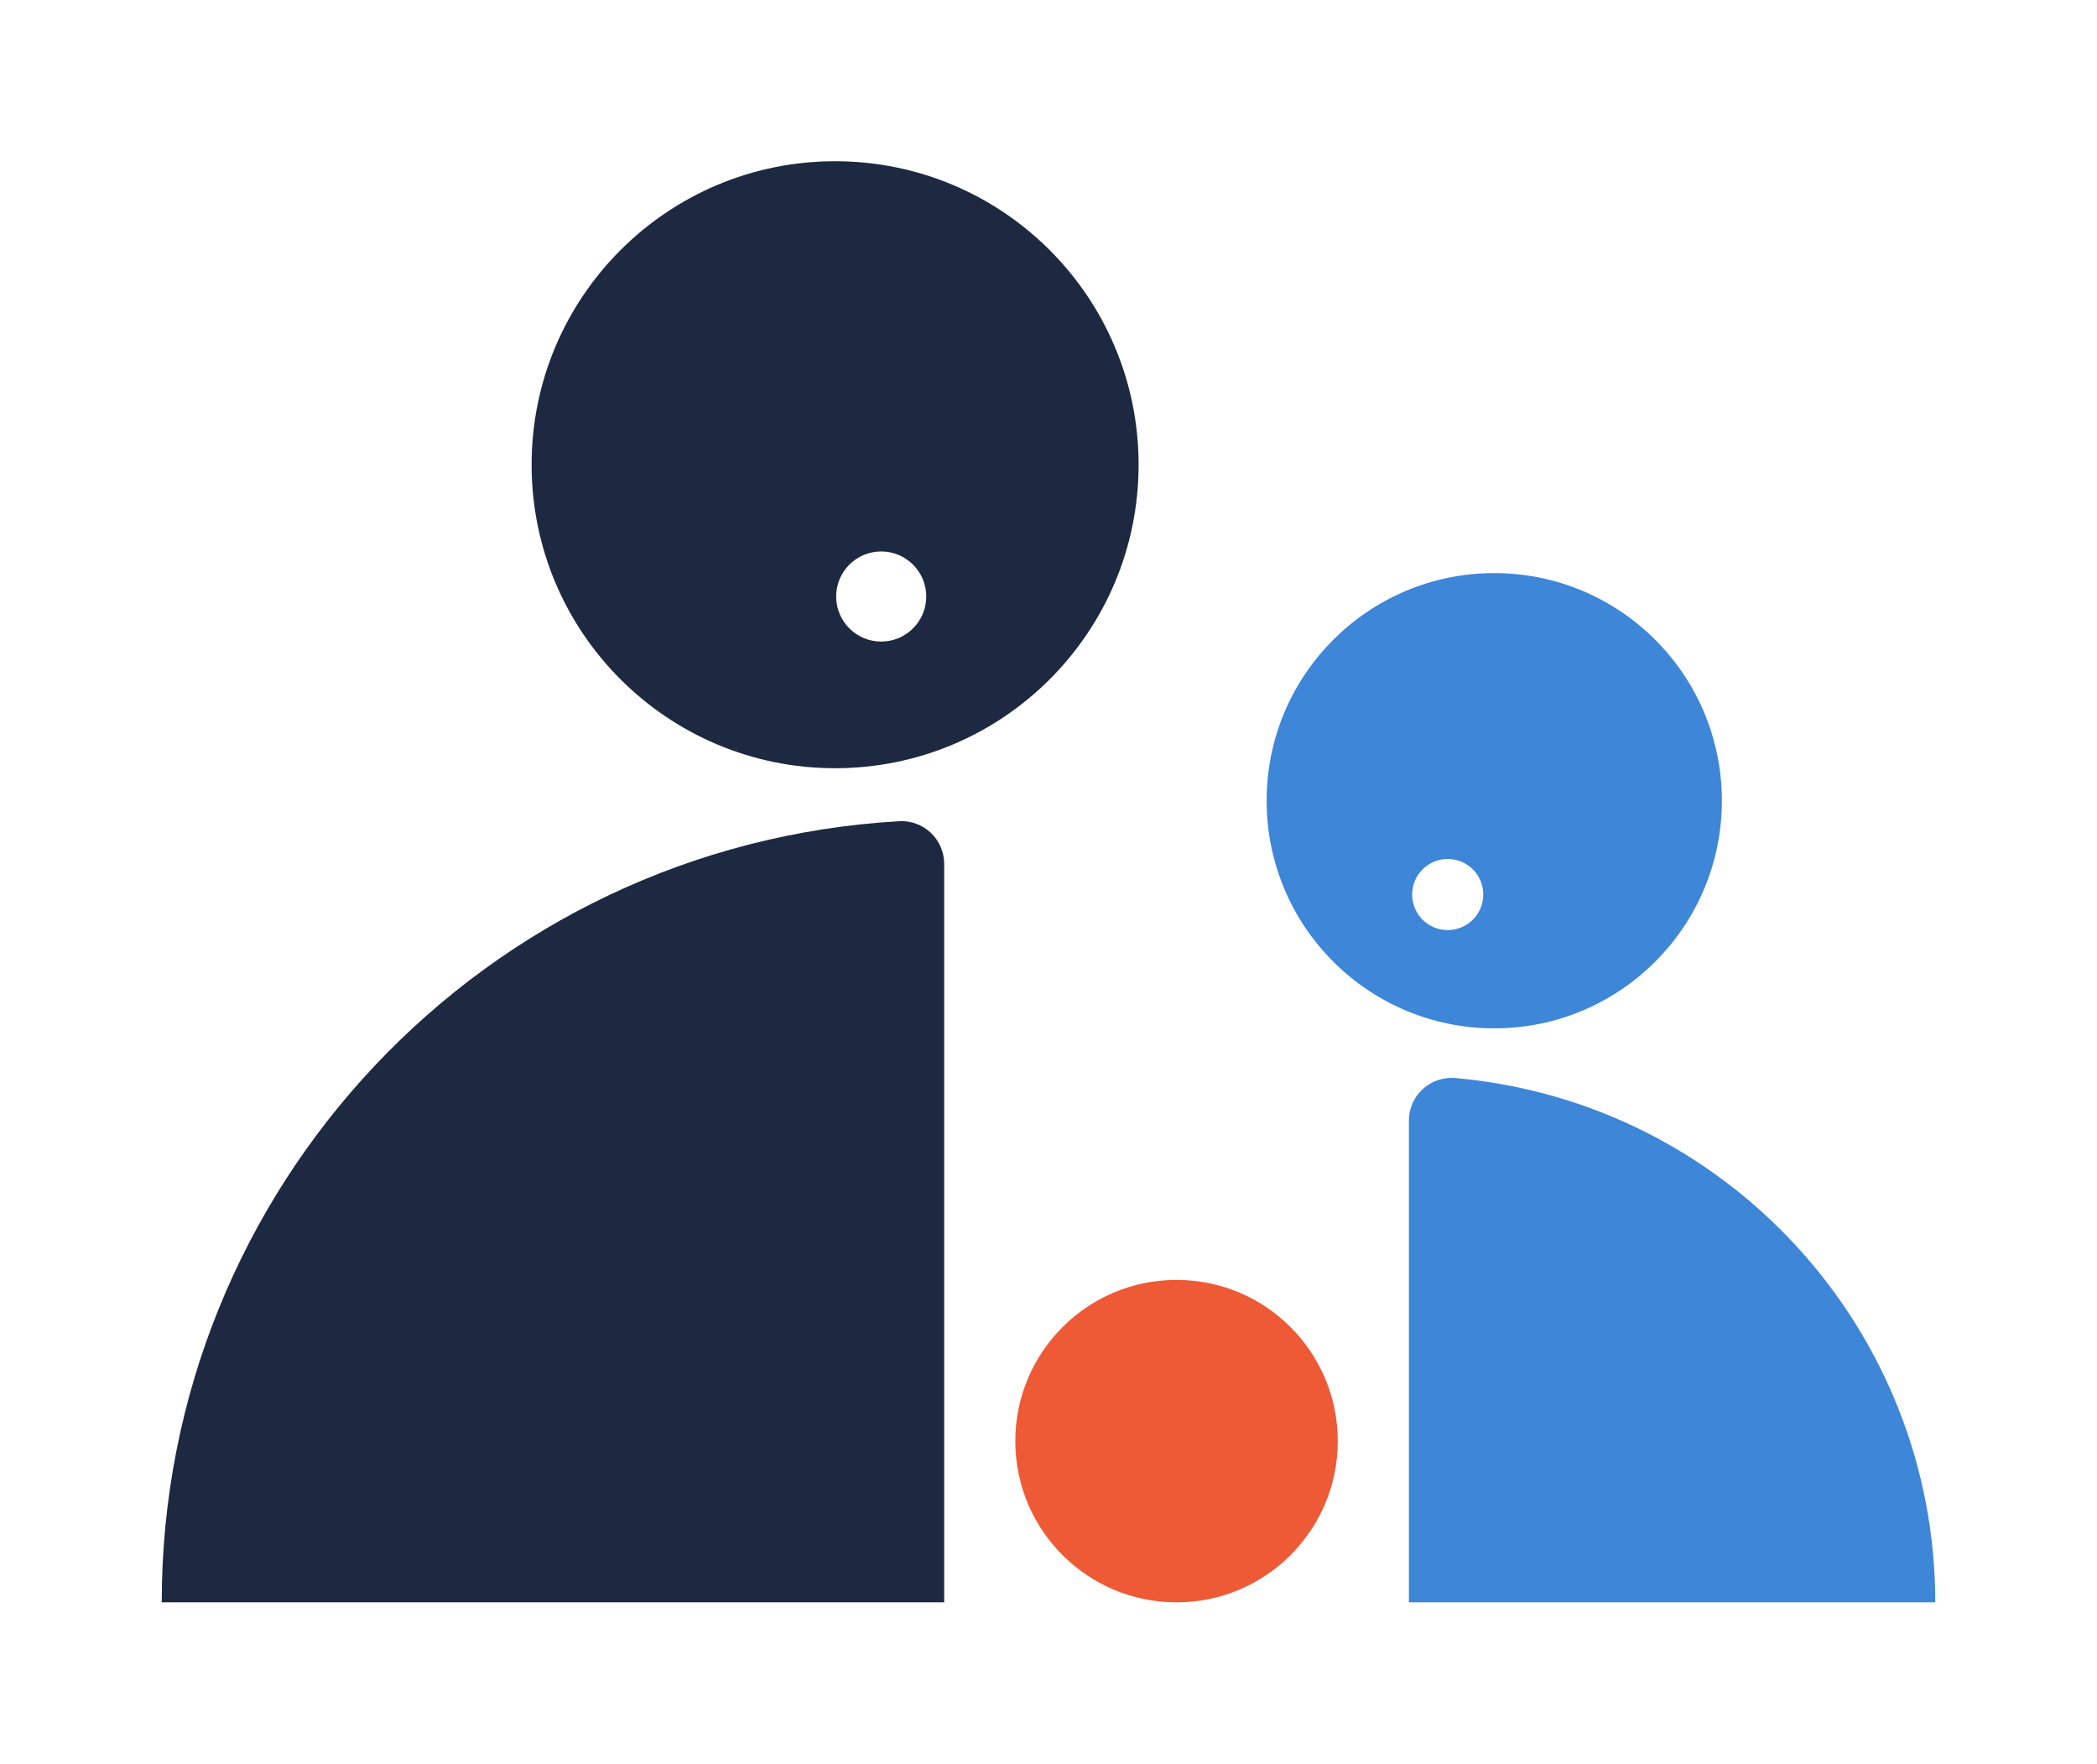
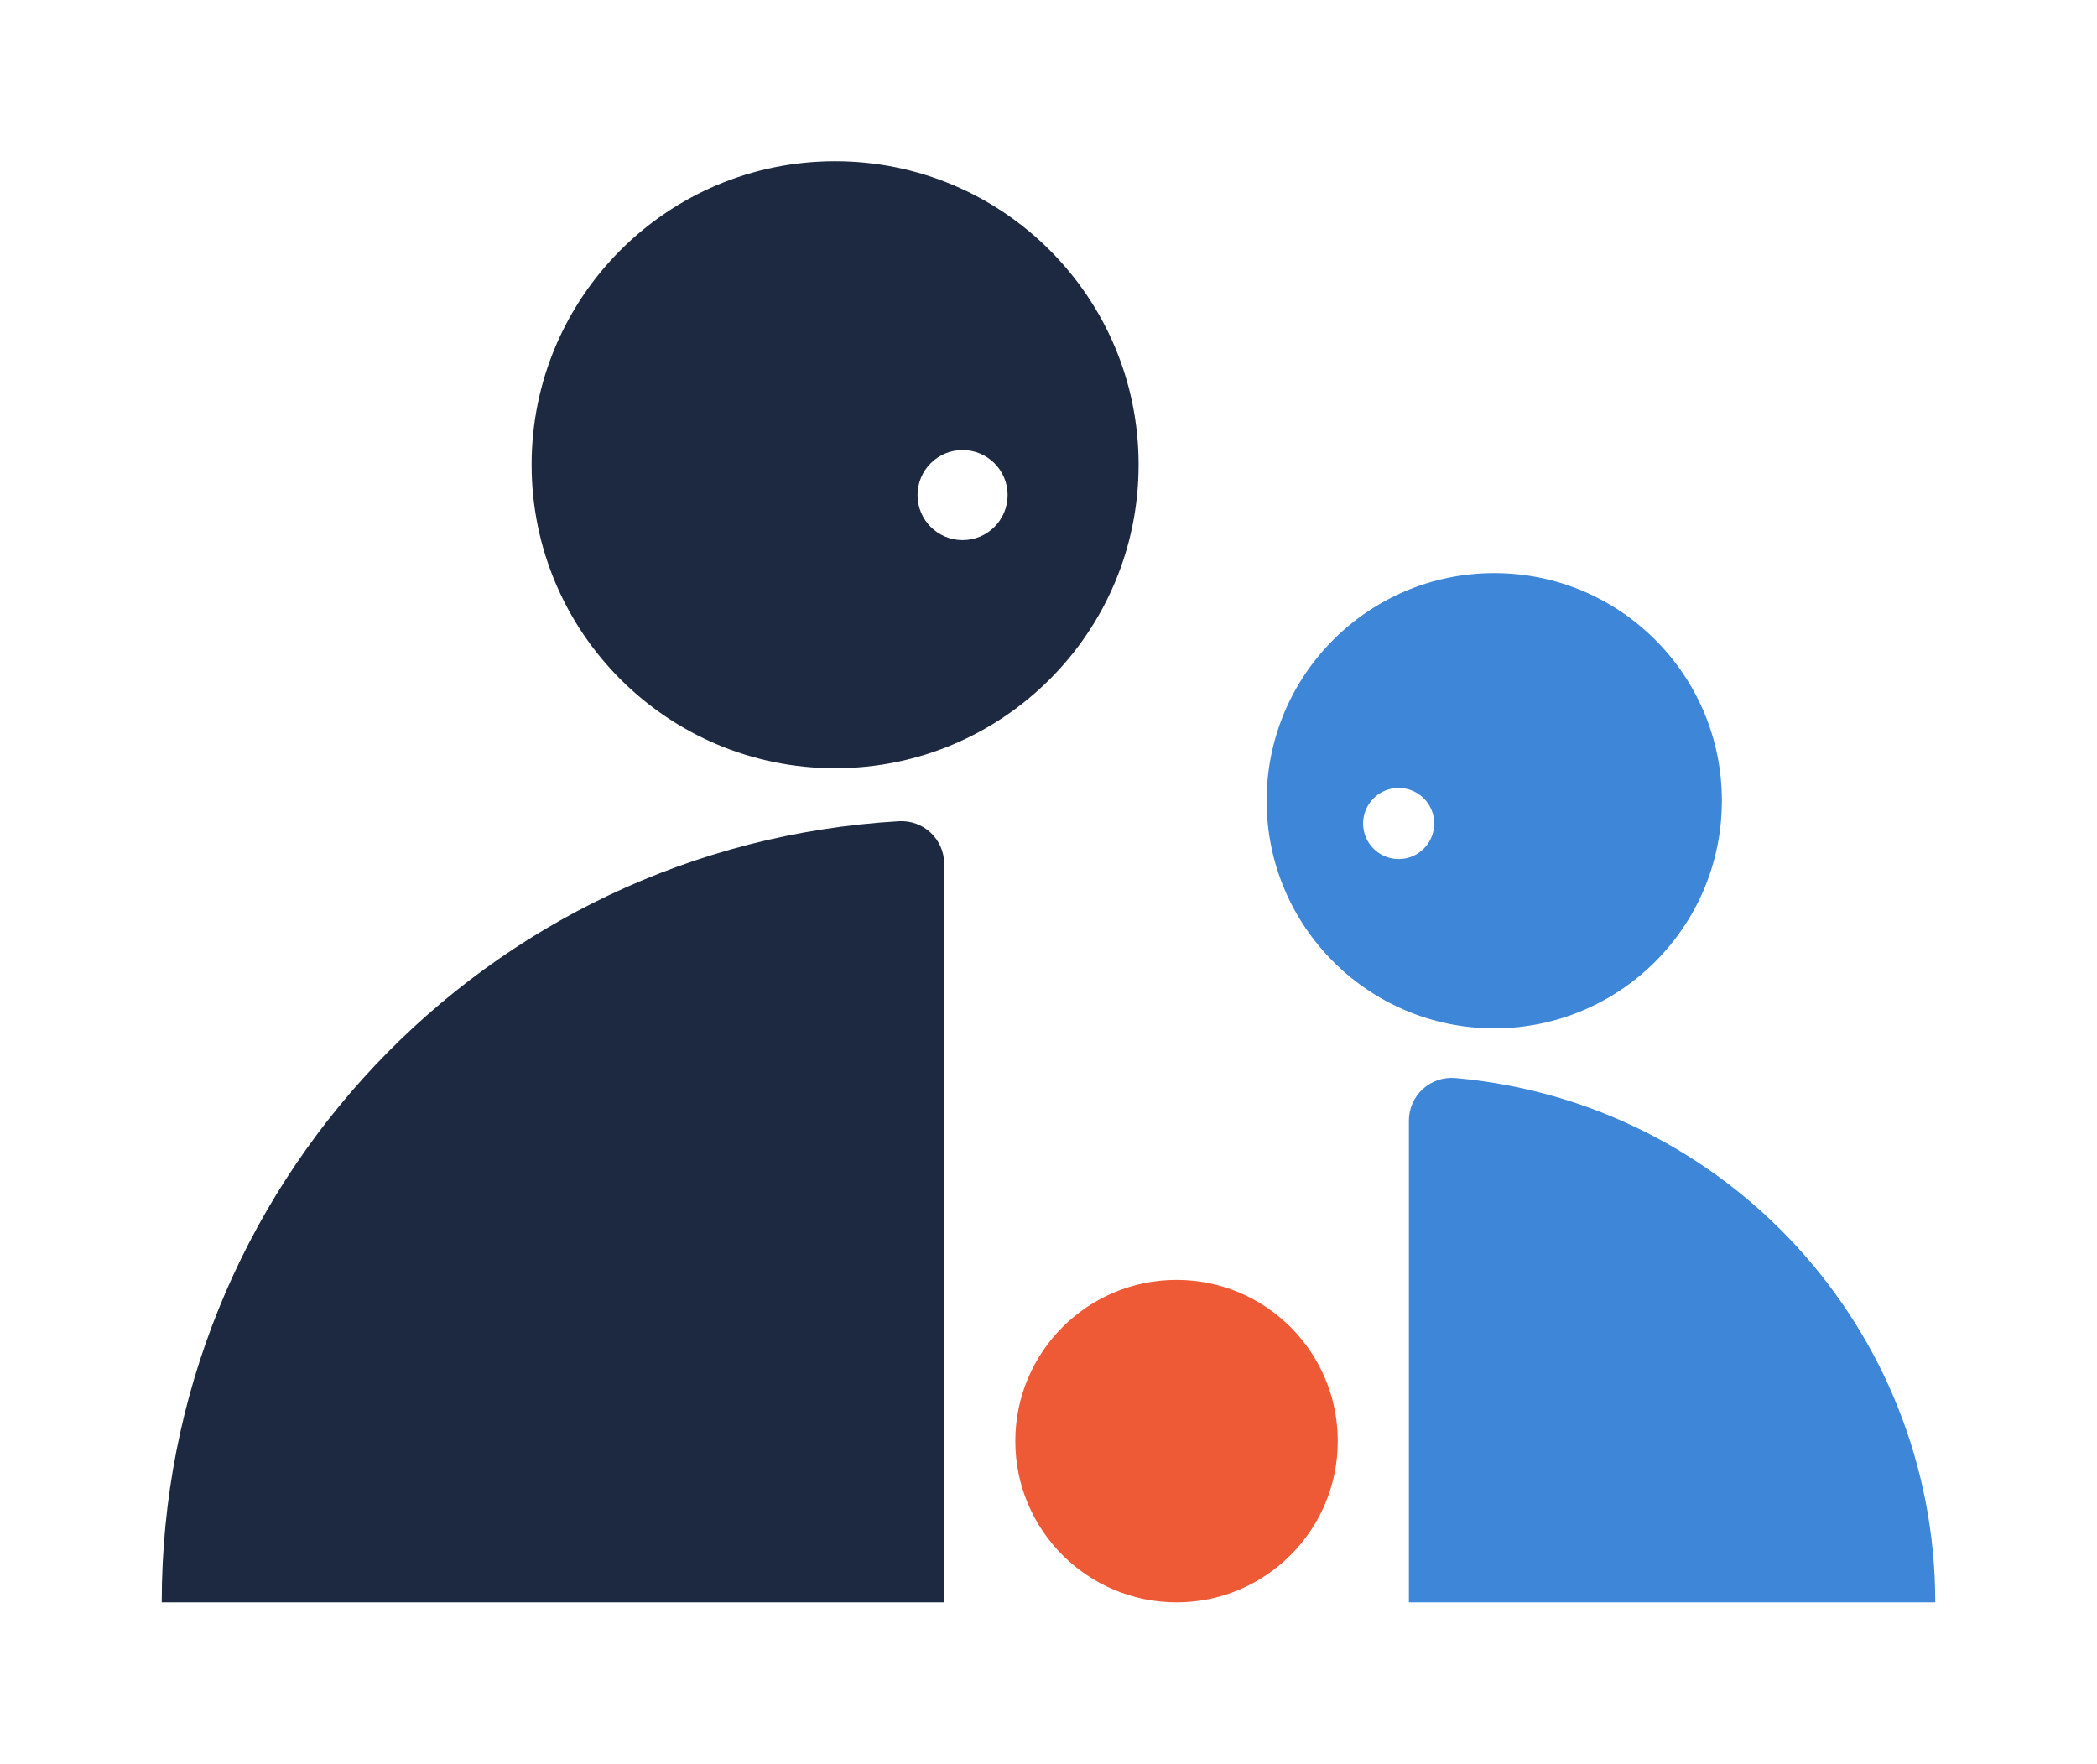
<svg xmlns="http://www.w3.org/2000/svg" viewBox="-496 -675.8 884 743.8" width="1000" height="841" role="img" aria-label="Play Before Pixels">
-   <path class="a" fill="#1D2940" d="M-98 0V-311.48A18 18 0 0 0 -117.04 -329.45A330 330 0 0 0 -428 0ZM-272 -479.8A128 128 0 1 1 -16 -479.8A128 128 0 1 1 -272 -479.8ZM-143.56 -424.22A19 19 0 1 0 -105.56 -424.22A19 19 0 1 0 -143.56 -424.22Z" />
-   <path class="c" fill="#3D86D8" d="M98 0V-203.2A18 18 0 0 1 117.59 -221.13A222 222 0 0 1 320 0ZM38 -338.09A96 96 0 1 1 230 -338.09A96 96 0 1 1 38 -338.09ZM99.37 -298.53A15 15 0 1 0 129.37 -298.53A15 15 0 1 0 99.37 -298.53Z" />
+   <path class="a" fill="#1D2940" d="M-98 0V-311.48A18 18 0 0 0 -117.04 -329.45A330 330 0 0 0 -428 0ZM-272 -479.8A128 128 0 1 1 -16 -479.8A128 128 0 1 1 -272 -479.8ZM-109.24 -467A19 19 0 1 0 -71.24 -467A19 19 0 1 0 -109.24 -467Z" />
+   <path class="c" fill="#3D86D8" d="M98 0V-203.2A18 18 0 0 1 117.59 -221.13A222 222 0 0 1 320 0ZM38 -338.09A96 96 0 1 1 230 -338.09A96 96 0 1 1 38 -338.09ZM78.68 -328.49A15 15 0 1 0 108.68 -328.49A15 15 0 1 0 78.68 -328.49Z" />
  <path class="b" fill="#EE5A36" d="M-68 -68A68 68 0 1 1 68 -68A68 68 0 1 1 -68 -68Z" />
</svg>
